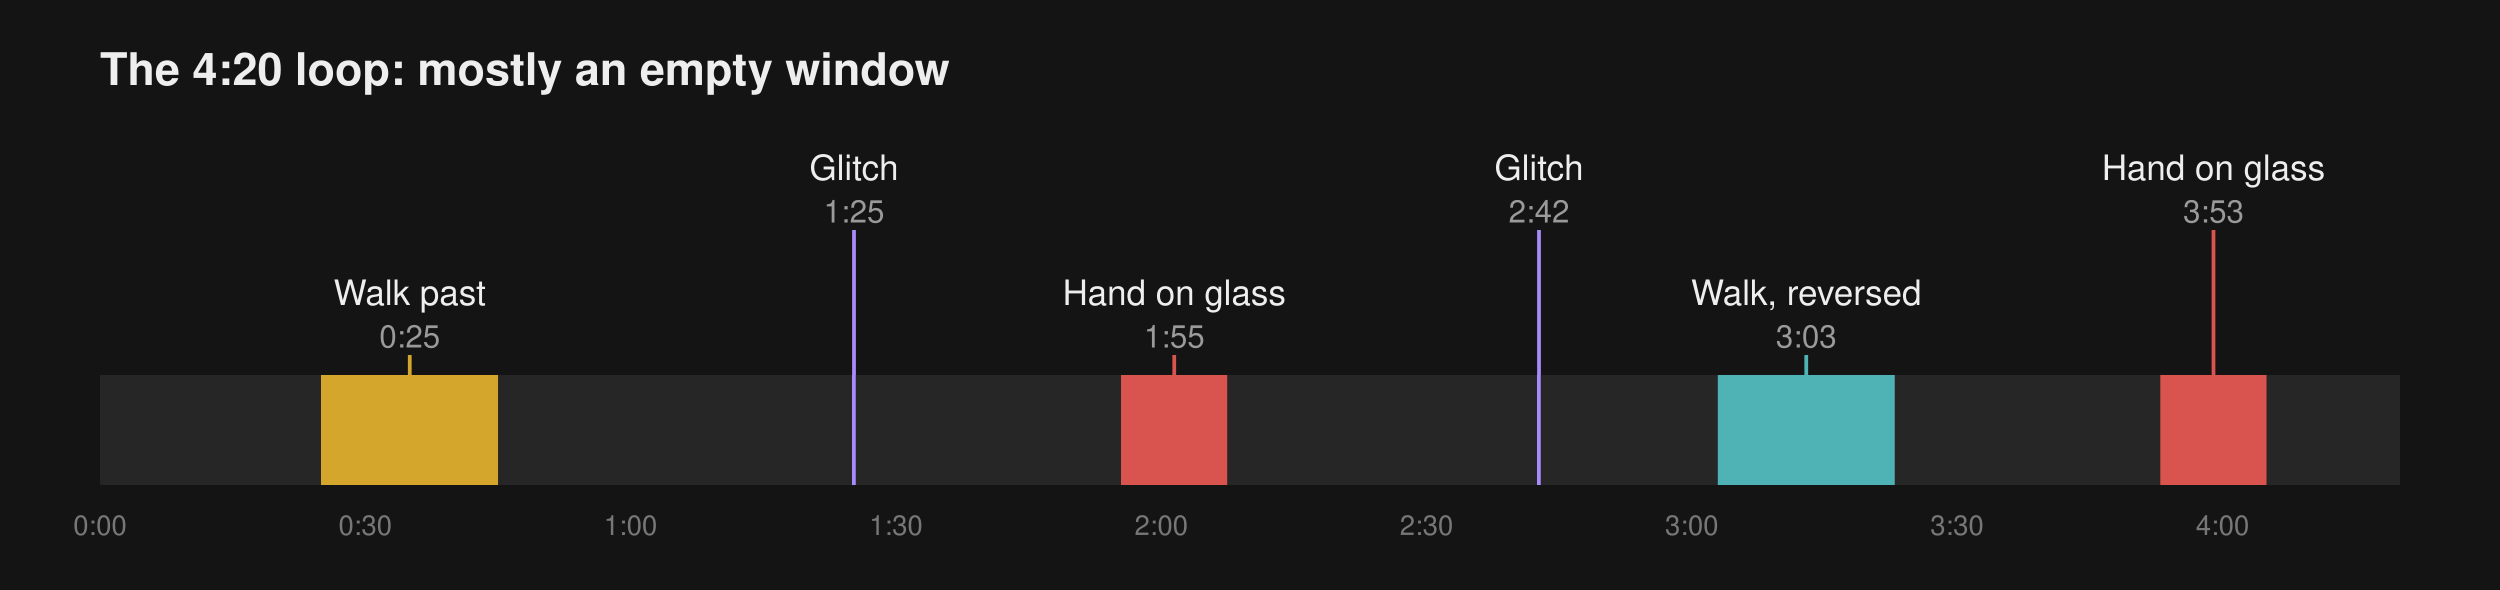
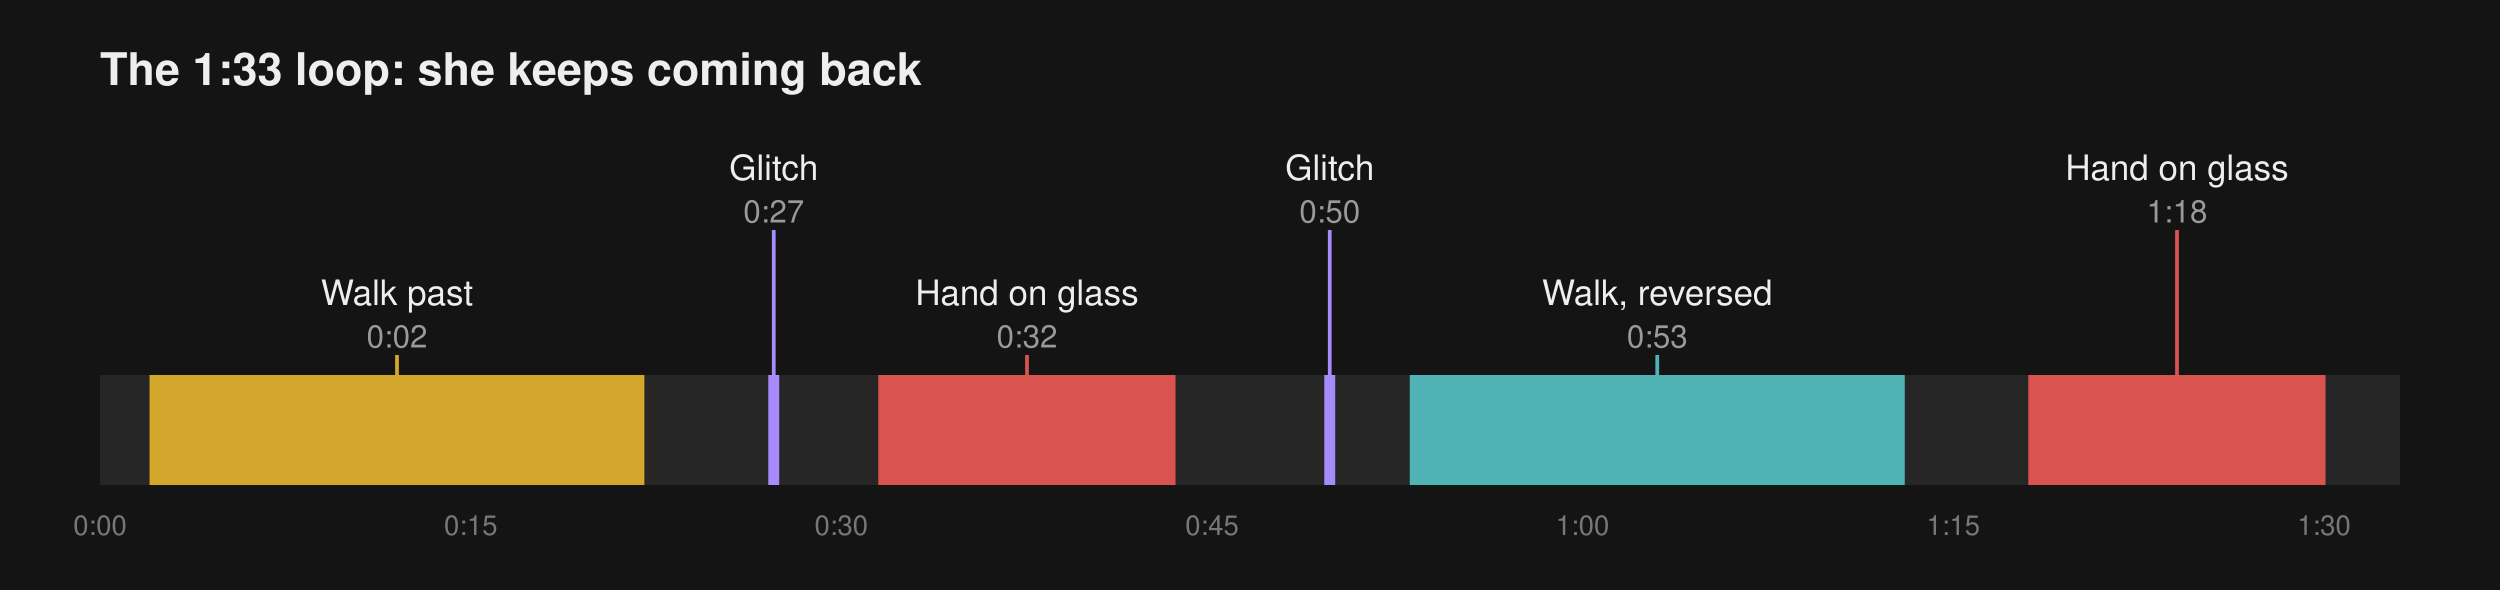
<svg xmlns="http://www.w3.org/2000/svg" viewBox="0 0 1000 236" width="1000" height="236" font-family="Helvetica, Arial, sans-serif">
  <rect width="1000" height="236" fill="#141414" />
-   <text x="40" y="34" fill="#eeeeee" font-size="18" font-weight="700">The 4:20 loop: mostly an empty window</text>
-   <rect x="40.0" y="150" width="88.4" height="44" fill="#262626" />
-   <rect x="128.4" y="150" width="70.9" height="44" fill="#d4a72c" />
-   <rect x="199.3" y="150" width="141.5" height="44" fill="#262626" />
-   <rect x="340.8" y="150" width="3.0" height="44" fill="#a78bfa" />
-   <rect x="342.3" y="150" width="106.1" height="44" fill="#262626" />
-   <rect x="448.4" y="150" width="42.6" height="44" fill="#d9534f" />
-   <rect x="491.0" y="150" width="123.8" height="44" fill="#262626" />
-   <rect x="614.8" y="150" width="3.0" height="44" fill="#a78bfa" />
-   <rect x="616.3" y="150" width="70.7" height="44" fill="#262626" />
-   <rect x="687.1" y="150" width="70.9" height="44" fill="#4fb3b5" />
-   <rect x="757.9" y="150" width="106.1" height="44" fill="#262626" />
-   <rect x="864.1" y="150" width="42.6" height="44" fill="#d9534f" />
-   <rect x="906.7" y="150" width="53.3" height="44" fill="#262626" />
-   <line x1="163.9" y1="142" x2="163.9" y2="150" stroke="#d4a72c" stroke-width="1.5" />
-   <text x="163.9" y="122" fill="#eeeeee" font-size="14" text-anchor="middle">Walk past</text>
-   <text x="163.9" y="139" fill="#9a9a9a" font-size="12.5" text-anchor="middle">0:25</text>
-   <line x1="341.6" y1="92" x2="341.6" y2="150" stroke="#a78bfa" stroke-width="1.5" />
-   <text x="341.6" y="72" fill="#eeeeee" font-size="14" text-anchor="middle">Glitch</text>
-   <text x="341.6" y="89" fill="#9a9a9a" font-size="12.5" text-anchor="middle">1:25</text>
-   <line x1="469.7" y1="142" x2="469.7" y2="150" stroke="#d9534f" stroke-width="1.5" />
-   <text x="469.7" y="122" fill="#eeeeee" font-size="14" text-anchor="middle">Hand on glass</text>
-   <text x="469.7" y="139" fill="#9a9a9a" font-size="12.5" text-anchor="middle">1:55</text>
-   <line x1="615.6" y1="92" x2="615.6" y2="150" stroke="#a78bfa" stroke-width="1.5" />
-   <text x="615.6" y="72" fill="#eeeeee" font-size="14" text-anchor="middle">Glitch</text>
-   <text x="615.6" y="89" fill="#9a9a9a" font-size="12.5" text-anchor="middle">2:42</text>
-   <line x1="722.5" y1="142" x2="722.5" y2="150" stroke="#4fb3b5" stroke-width="1.5" />
-   <text x="722.5" y="122" fill="#eeeeee" font-size="14" text-anchor="middle">Walk, reversed</text>
-   <text x="722.5" y="139" fill="#9a9a9a" font-size="12.5" text-anchor="middle">3:03</text>
-   <line x1="885.4" y1="92" x2="885.4" y2="150" stroke="#d9534f" stroke-width="1.5" />
-   <text x="885.4" y="72" fill="#eeeeee" font-size="14" text-anchor="middle">Hand on glass</text>
-   <text x="885.4" y="89" fill="#9a9a9a" font-size="12.5" text-anchor="middle">3:53</text>
+   <text x="40" y="34" fill="#eeeeee" font-size="18" font-weight="700">The 1:33 loop: she keeps coming back</text>
+   <rect x="40.0" y="150" width="19.8" height="44" fill="#262626" />
+   <rect x="59.8" y="150" width="198.1" height="44" fill="#d4a72c" />
+   <rect x="257.8" y="150" width="49.4" height="44" fill="#262626" />
+   <rect x="307.3" y="150" width="4.5" height="44" fill="#a78bfa" />
+   <rect x="311.8" y="150" width="39.5" height="44" fill="#262626" />
+   <rect x="351.3" y="150" width="119.0" height="44" fill="#d9534f" />
+   <rect x="470.3" y="150" width="59.3" height="44" fill="#262626" />
+   <rect x="529.7" y="150" width="4.5" height="44" fill="#a78bfa" />
+   <rect x="534.2" y="150" width="29.7" height="44" fill="#262626" />
+   <rect x="563.9" y="150" width="198.1" height="44" fill="#4fb3b5" />
+   <rect x="761.9" y="150" width="49.4" height="44" fill="#262626" />
+   <rect x="811.3" y="150" width="119.0" height="44" fill="#d9534f" />
+   <rect x="930.3" y="150" width="29.7" height="44" fill="#262626" />
+   <line x1="158.8" y1="142" x2="158.8" y2="150" stroke="#d4a72c" stroke-width="1.5" />
+   <text x="158.8" y="122" fill="#eeeeee" font-size="14" text-anchor="middle">Walk past</text>
+   <text x="158.8" y="139" fill="#9a9a9a" font-size="12.5" text-anchor="middle">0:02</text>
+   <line x1="309.5" y1="92" x2="309.5" y2="150" stroke="#a78bfa" stroke-width="1.5" />
+   <text x="309.5" y="72" fill="#eeeeee" font-size="14" text-anchor="middle">Glitch</text>
+   <text x="309.5" y="89" fill="#9a9a9a" font-size="12.5" text-anchor="middle">0:27</text>
+   <line x1="410.8" y1="142" x2="410.8" y2="150" stroke="#d9534f" stroke-width="1.5" />
+   <text x="410.8" y="122" fill="#eeeeee" font-size="14" text-anchor="middle">Hand on glass</text>
+   <text x="410.8" y="139" fill="#9a9a9a" font-size="12.5" text-anchor="middle">0:32</text>
+   <line x1="531.9" y1="92" x2="531.9" y2="150" stroke="#a78bfa" stroke-width="1.5" />
+   <text x="531.9" y="72" fill="#eeeeee" font-size="14" text-anchor="middle">Glitch</text>
+   <text x="531.9" y="89" fill="#9a9a9a" font-size="12.5" text-anchor="middle">0:50</text>
+   <line x1="662.9" y1="142" x2="662.9" y2="150" stroke="#4fb3b5" stroke-width="1.5" />
+   <text x="662.9" y="122" fill="#eeeeee" font-size="14" text-anchor="middle">Walk, reversed</text>
+   <text x="662.9" y="139" fill="#9a9a9a" font-size="12.5" text-anchor="middle">0:53</text>
+   <line x1="870.8" y1="92" x2="870.8" y2="150" stroke="#d9534f" stroke-width="1.5" />
+   <text x="870.8" y="72" fill="#eeeeee" font-size="14" text-anchor="middle">Hand on glass</text>
+   <text x="870.8" y="89" fill="#9a9a9a" font-size="12.5" text-anchor="middle">1:18</text>
  <text x="40.0" y="214" fill="#777" font-size="11" text-anchor="middle">0:00</text>
-   <text x="146.1" y="214" fill="#777" font-size="11" text-anchor="middle">0:30</text>
-   <text x="252.2" y="214" fill="#777" font-size="11" text-anchor="middle">1:00</text>
-   <text x="358.4" y="214" fill="#777" font-size="11" text-anchor="middle">1:30</text>
-   <text x="464.5" y="214" fill="#777" font-size="11" text-anchor="middle">2:00</text>
-   <text x="570.6" y="214" fill="#777" font-size="11" text-anchor="middle">2:30</text>
-   <text x="676.7" y="214" fill="#777" font-size="11" text-anchor="middle">3:00</text>
-   <text x="782.8" y="214" fill="#777" font-size="11" text-anchor="middle">3:30</text>
-   <text x="889.0" y="214" fill="#777" font-size="11" text-anchor="middle">4:00</text>
-   <rect x="40" y="178" width="0" height="0" />
+   <text x="188.3" y="214" fill="#777" font-size="11" text-anchor="middle">0:15</text>
+   <text x="336.5" y="214" fill="#777" font-size="11" text-anchor="middle">0:30</text>
+   <text x="484.8" y="214" fill="#777" font-size="11" text-anchor="middle">0:45</text>
+   <text x="633.0" y="214" fill="#777" font-size="11" text-anchor="middle">1:00</text>
+   <text x="781.3" y="214" fill="#777" font-size="11" text-anchor="middle">1:15</text>
+   <text x="929.6" y="214" fill="#777" font-size="11" text-anchor="middle">1:30</text>
</svg>
